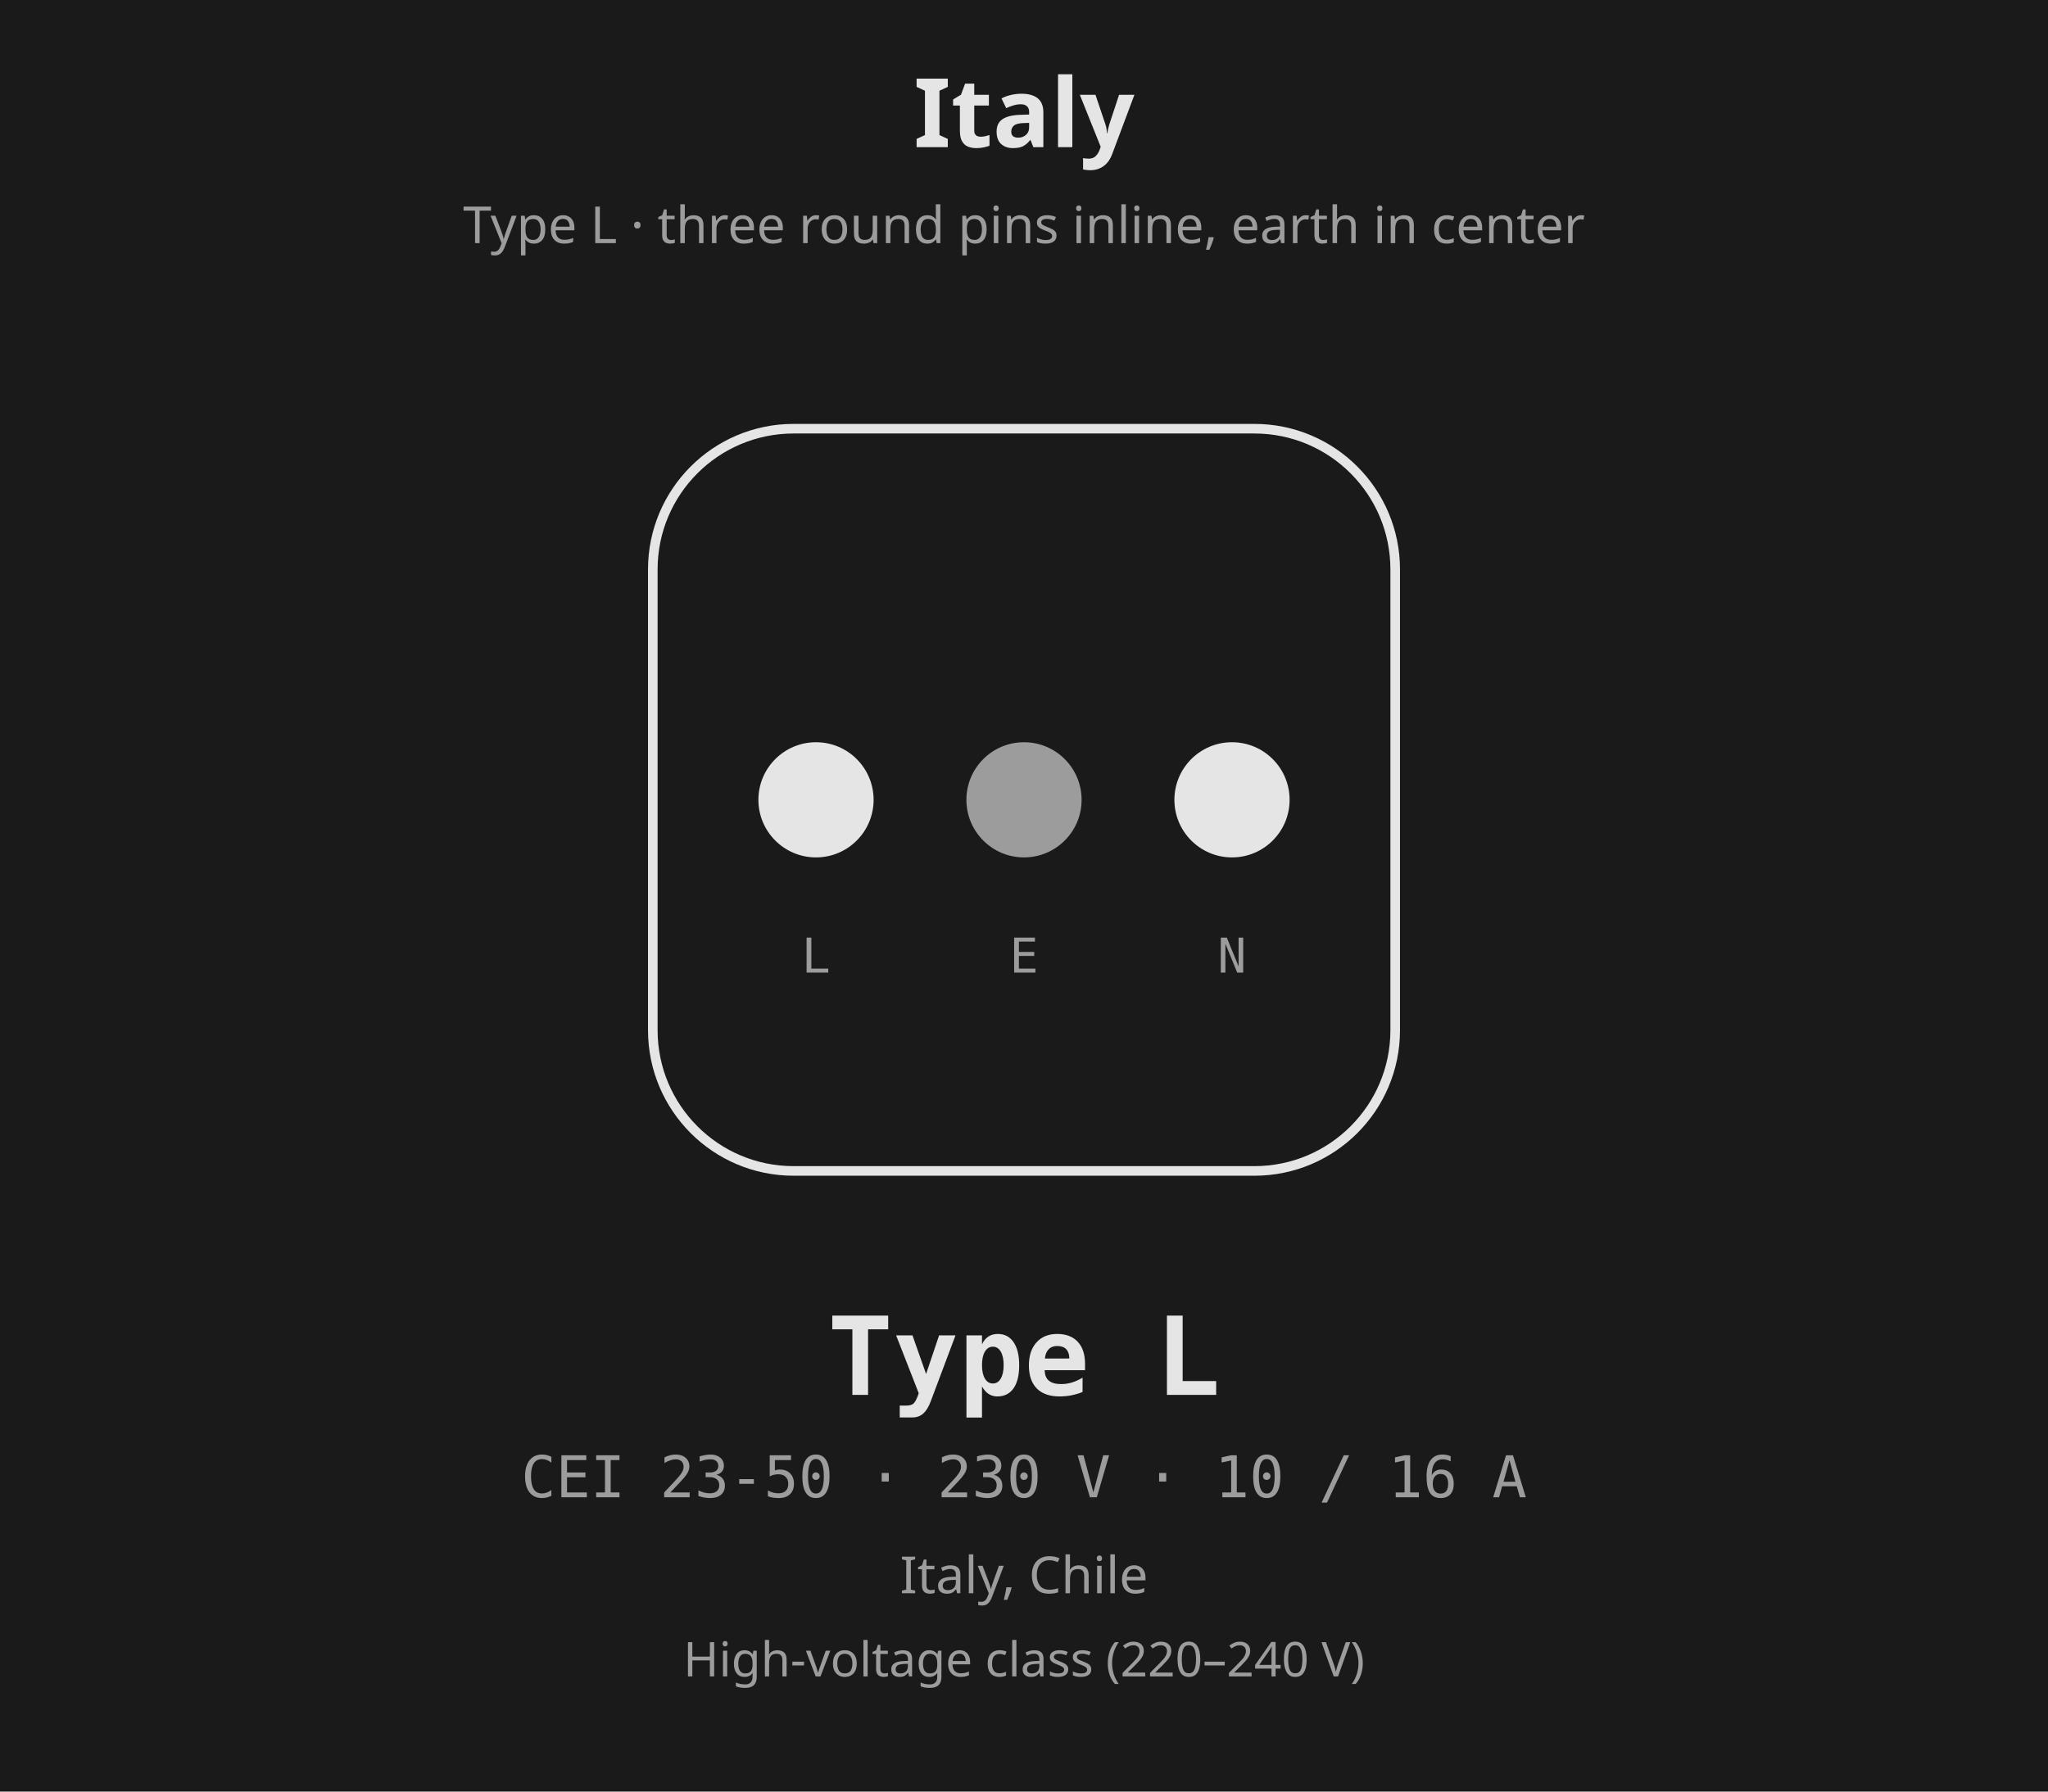
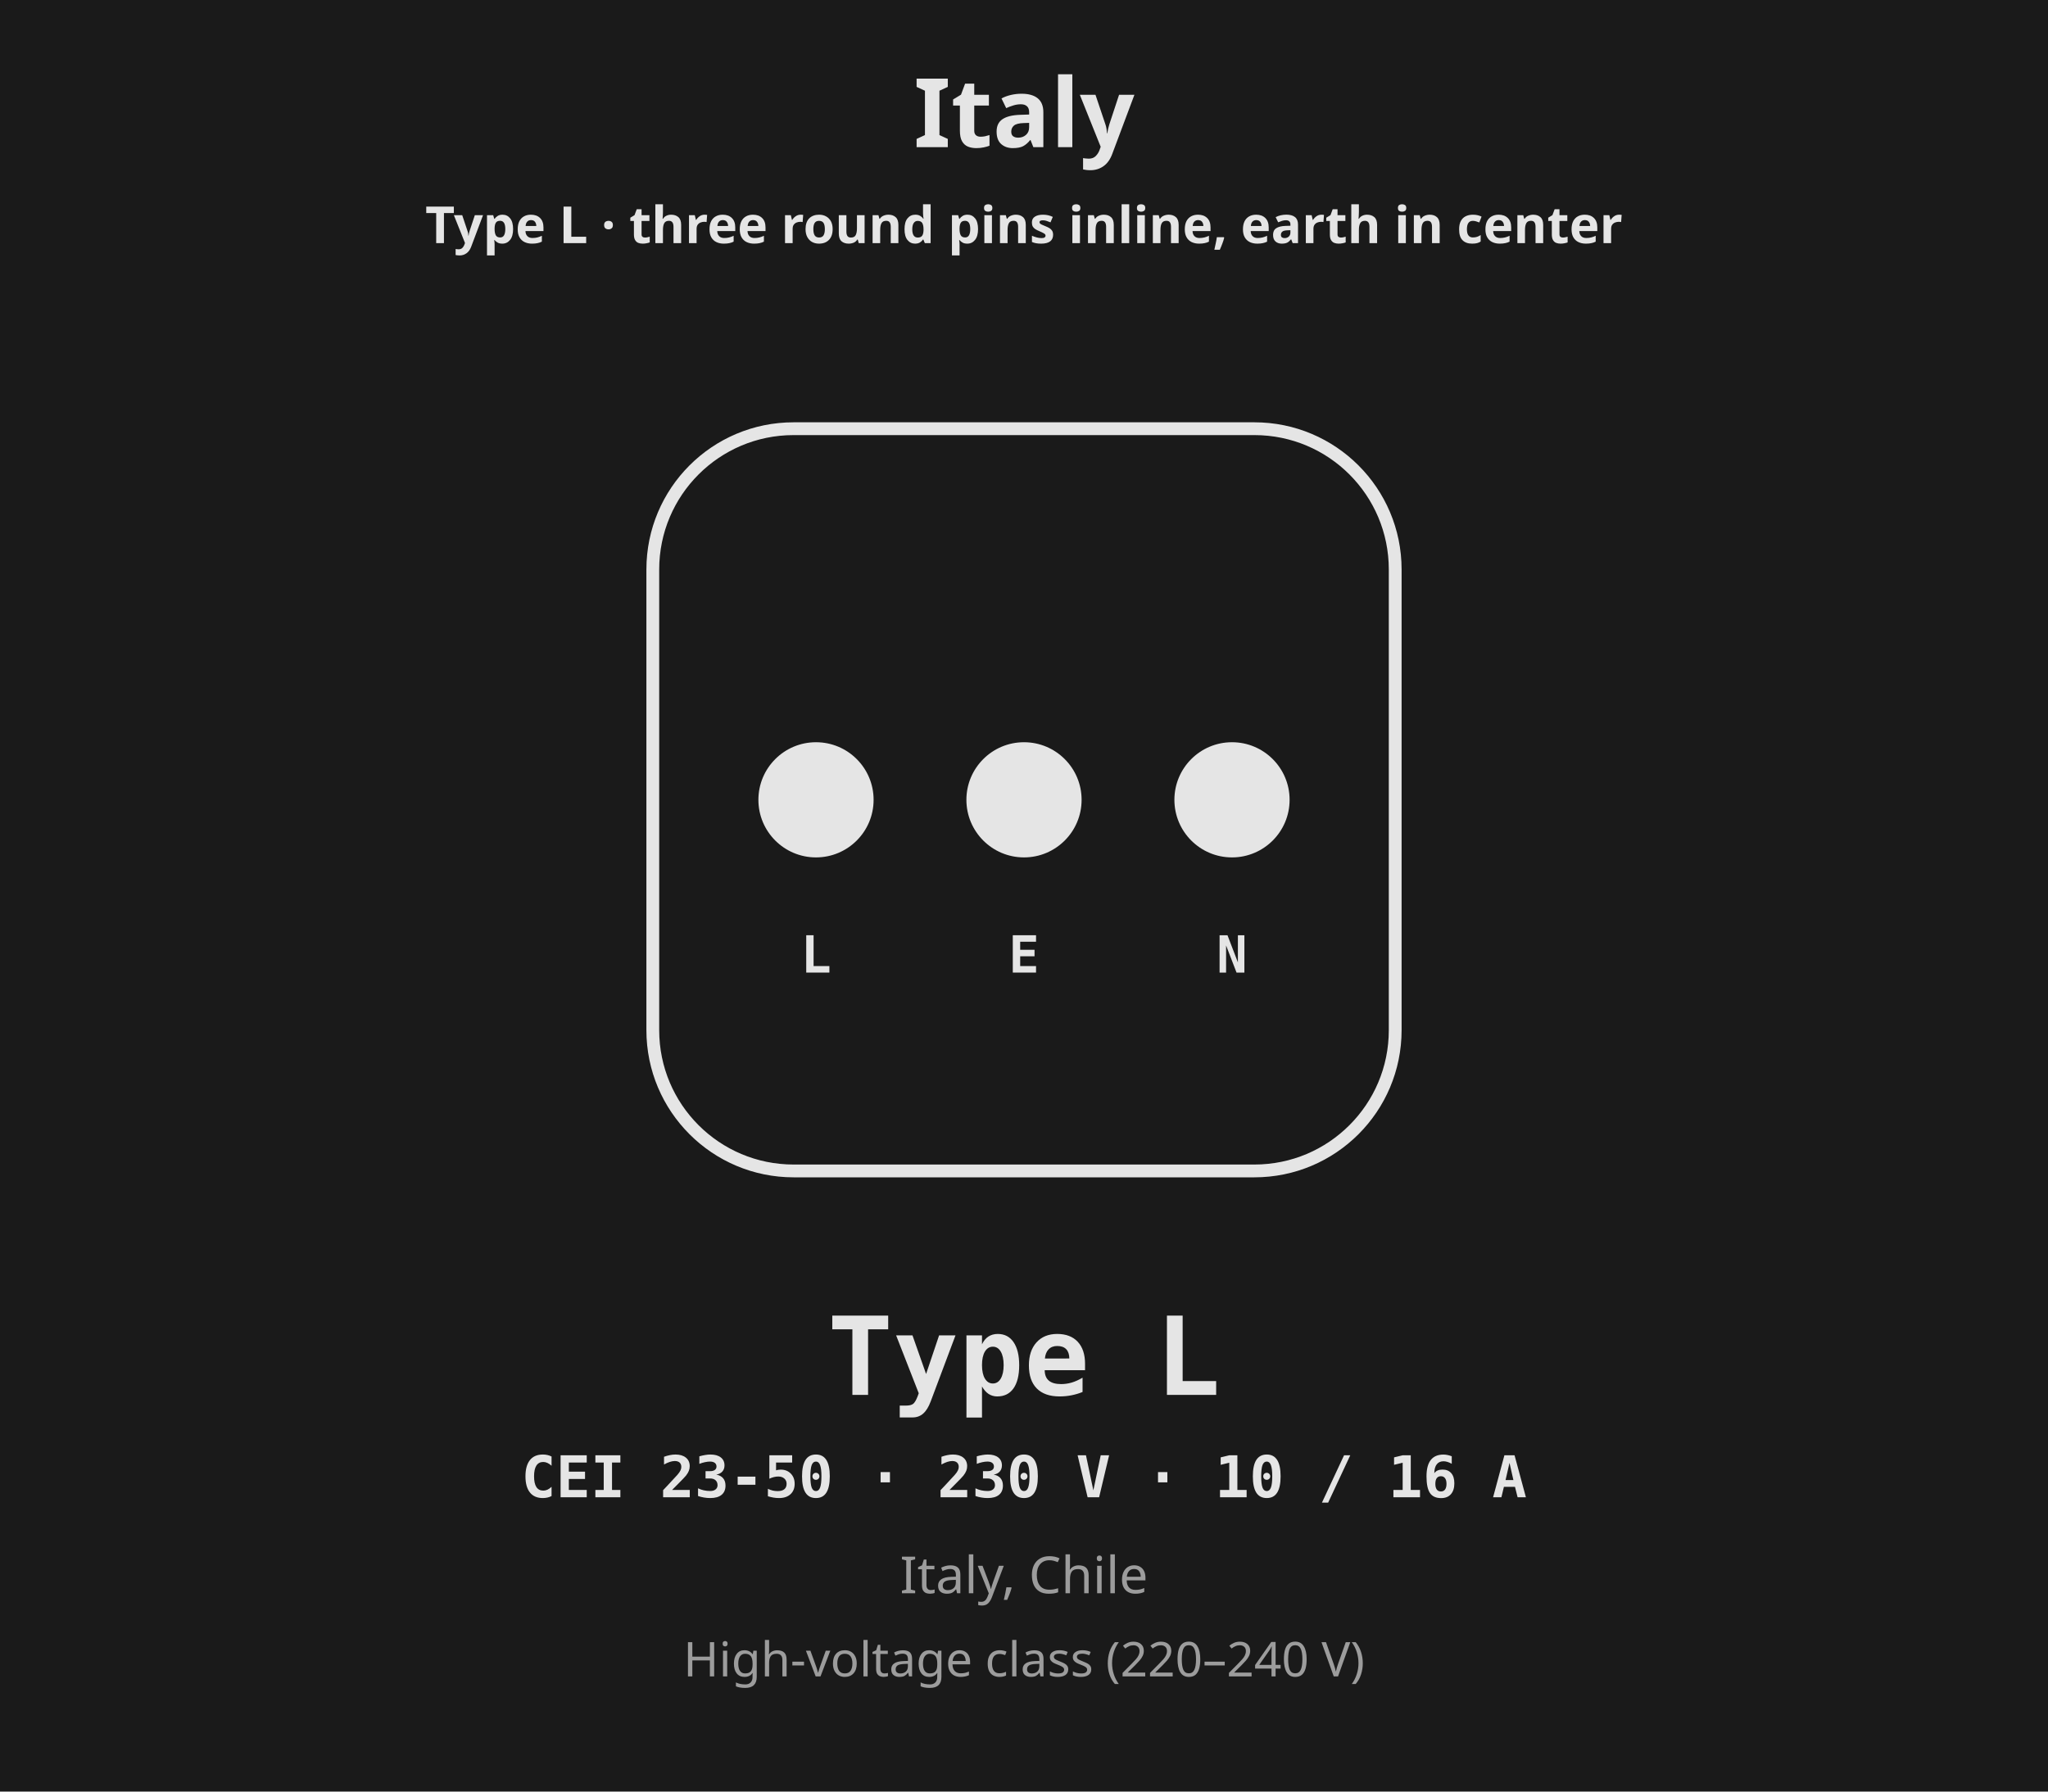
<svg xmlns="http://www.w3.org/2000/svg" viewBox="0 0 640 560" width="640" height="560" font-family="IBM Plex Sans, sans-serif" fill="none">
  <rect x="0" y="0" width="640" height="560" fill="#1A1A1A" />
  <text x="320" y="46" fill="#E5E5E5" font-size="30" font-weight="600" text-anchor="middle">Italy</text>
-   <text x="320" y="76" fill="#9C9C9C" font-size="16" font-weight="500" text-anchor="middle">Type L · three round pins inline, earth in center</text>
-   <rect x="204" y="134" width="232" height="232" rx="44" stroke="#E5E5E5" stroke-width="3" />
+   <text x="320" y="76" fill="#E5E5E5" font-size="16" font-weight="600" text-anchor="middle">Type L · three round pins inline, earth in center</text>
+   <rect x="204" y="134" width="232" height="232" rx="44" stroke="#E5E5E5" stroke-width="4" />
  <circle cx="255" cy="250" r="18" fill="#E5E5E5" />
-   <circle cx="320" cy="250" r="18" fill="#9C9C9C" />
+   <circle cx="320" cy="250" r="18" fill="#E5E5E5" />
  <circle cx="385" cy="250" r="18" fill="#E5E5E5" />
-   <text x="255" y="304" fill="#9C9C9C" font-size="15" font-weight="500" text-anchor="middle" font-family="DM Mono, monospace">L</text>
-   <text x="320" y="304" fill="#9C9C9C" font-size="15" font-weight="500" text-anchor="middle" font-family="DM Mono, monospace">E</text>
-   <text x="385" y="304" fill="#9C9C9C" font-size="15" font-weight="500" text-anchor="middle" font-family="DM Mono, monospace">N</text>
+   <text x="255" y="304" fill="#E5E5E5" font-size="16" font-weight="700" text-anchor="middle" font-family="DM Mono, monospace">L</text>
+   <text x="320" y="304" fill="#E5E5E5" font-size="16" font-weight="700" text-anchor="middle" font-family="DM Mono, monospace">E</text>
+   <text x="385" y="304" fill="#E5E5E5" font-size="16" font-weight="700" text-anchor="middle" font-family="DM Mono, monospace">N</text>
  <text x="320" y="436" fill="#E5E5E5" font-size="34" font-weight="600" text-anchor="middle" font-family="DM Mono, monospace">Type L</text>
-   <text x="320" y="468" fill="#9C9C9C" font-size="18" font-weight="500" text-anchor="middle" font-family="DM Mono, monospace">CEI 23-50 · 230 V · 10 / 16 A</text>
+   <text x="320" y="468" fill="#E5E5E5" font-size="18" font-weight="600" text-anchor="middle" font-family="DM Mono, monospace">CEI 23-50 · 230 V · 10 / 16 A</text>
  <text x="320" y="498" fill="#9C9C9C" font-size="16" font-weight="500" text-anchor="middle">Italy, Chile</text>
  <text x="320" y="524" fill="#9C9C9C" font-size="15" font-weight="500" text-anchor="middle">High-voltage class (220–240 V)</text>
</svg>
